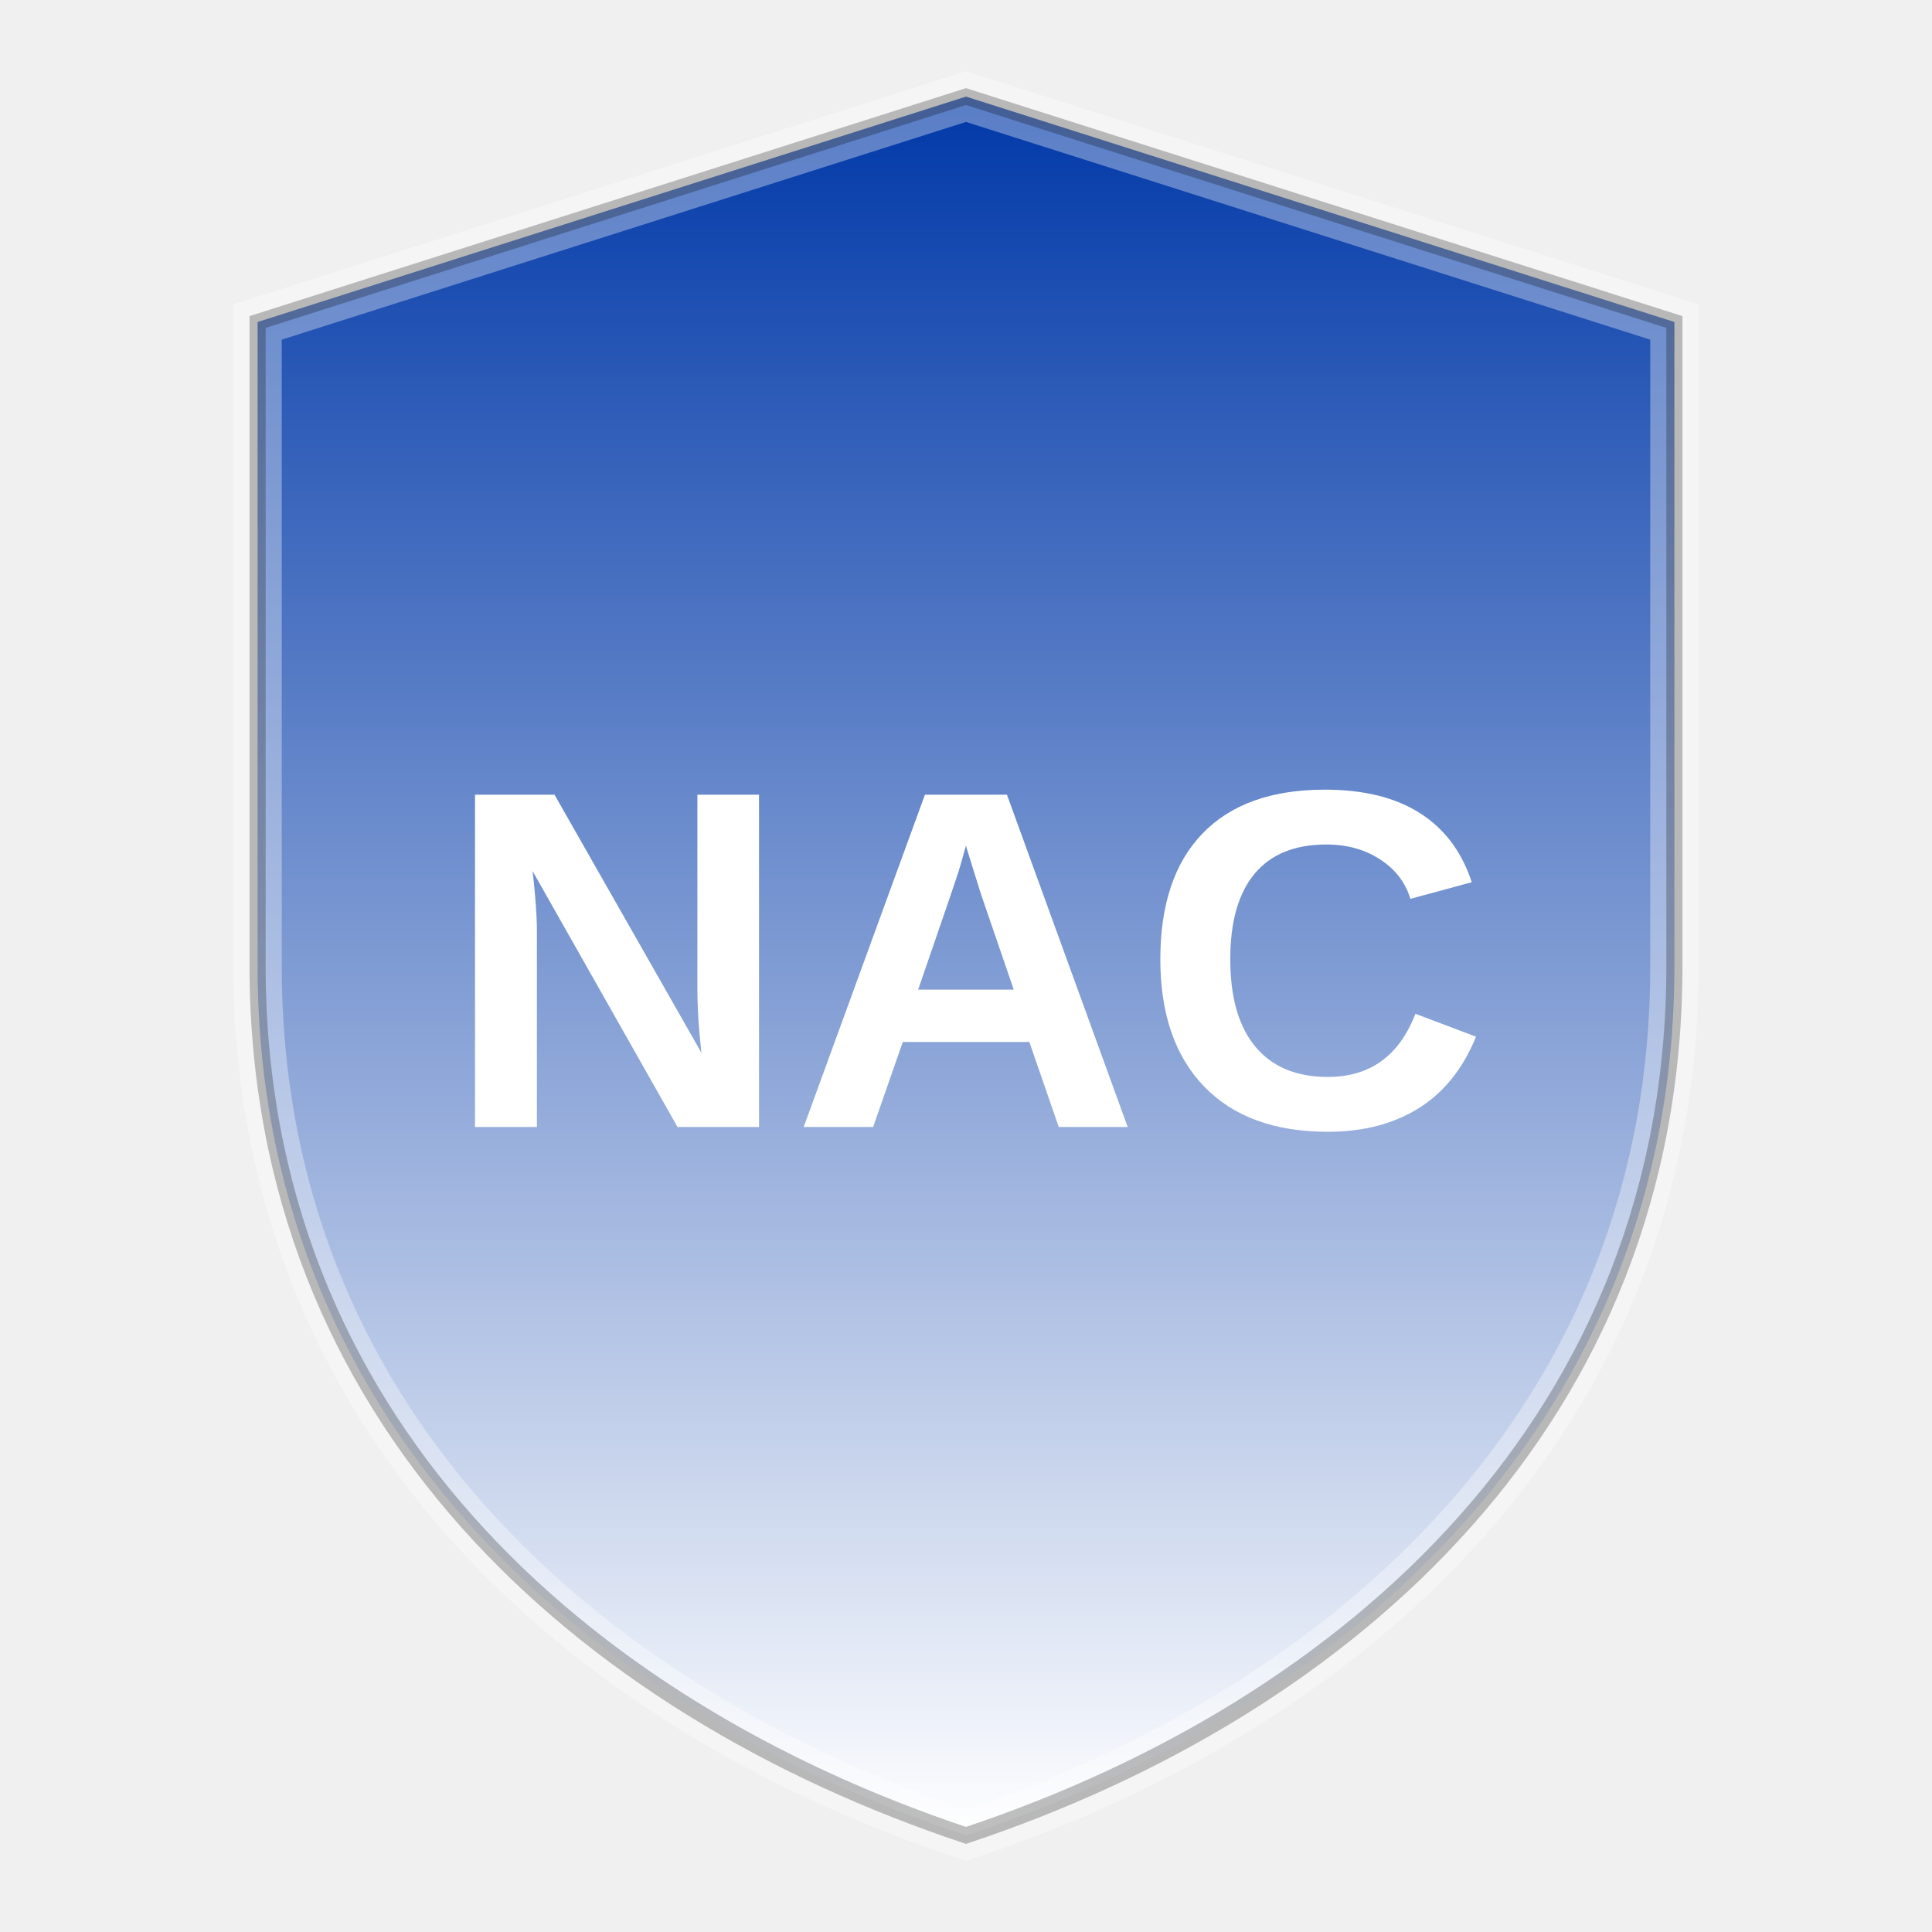
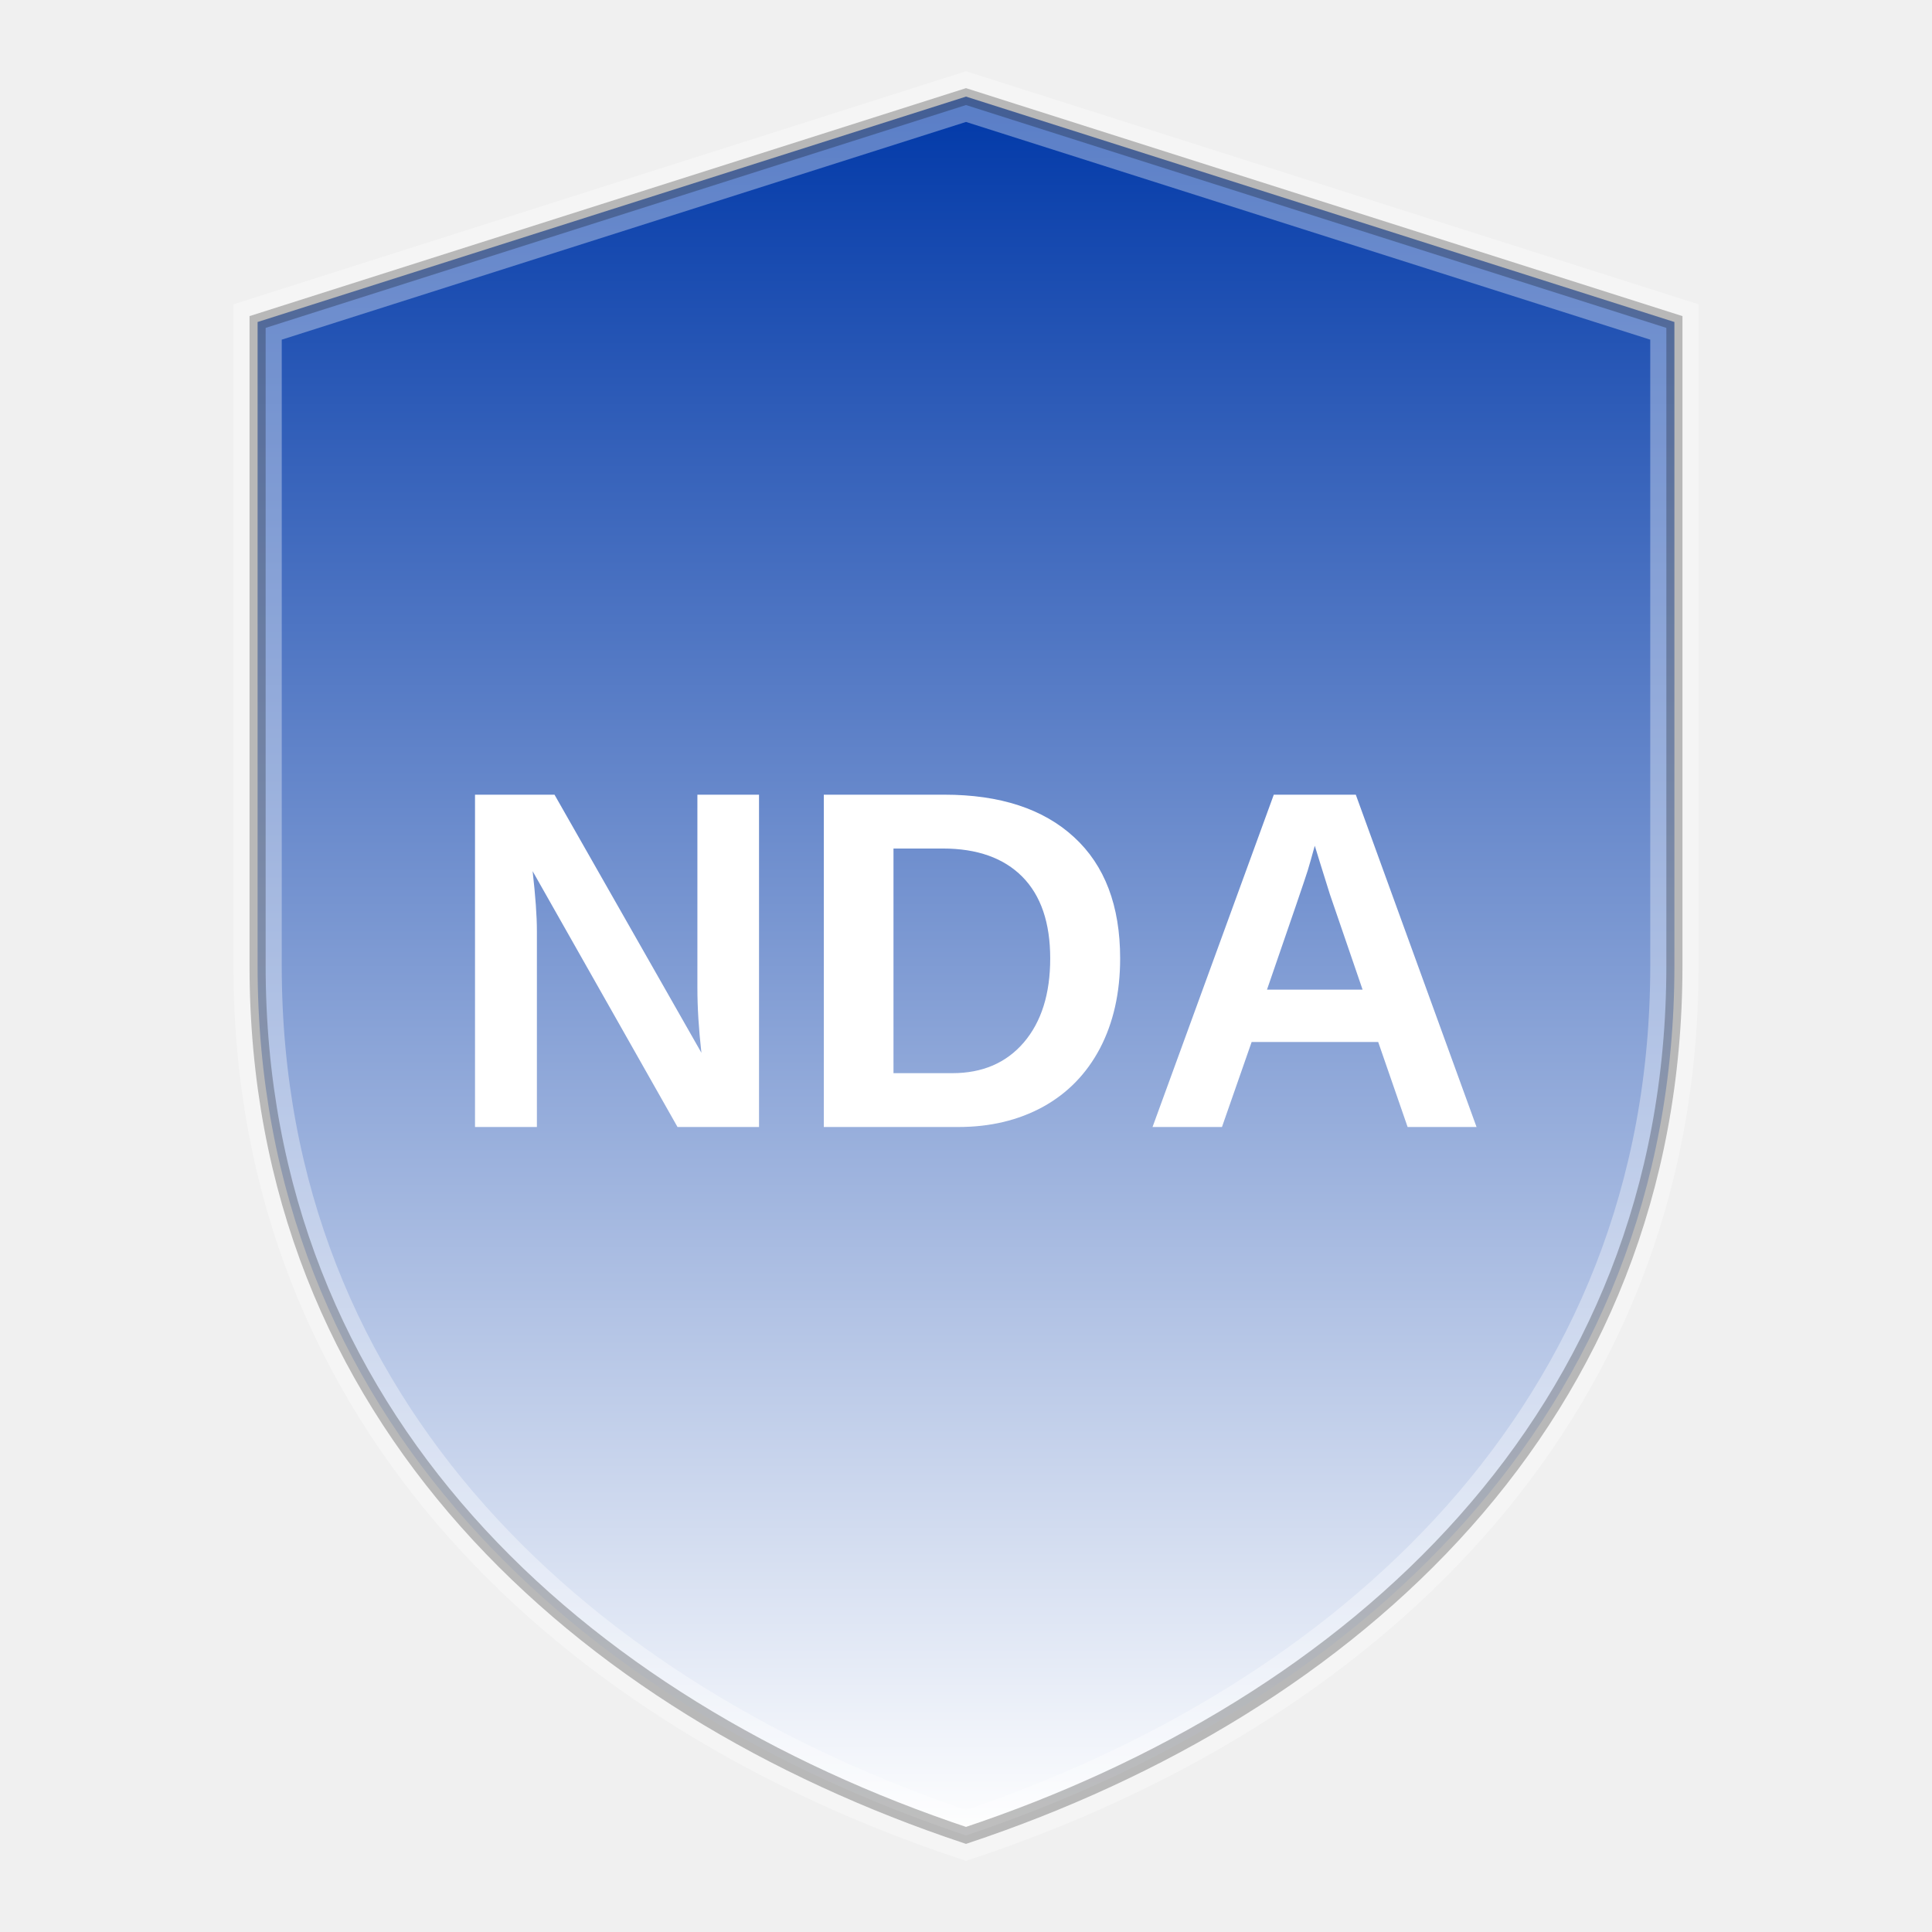
- <svg xmlns="http://www.w3.org/2000/svg" viewBox="0 0 120 120" width="120" height="120" role="img" aria-label="Nacional">
+ <svg xmlns="http://www.w3.org/2000/svg" viewBox="0 0 120 120" width="120" height="120" role="img" aria-label="Nacional de Asunción">
  <defs>
    <linearGradient id="g" x1="0" y1="0" x2="0" y2="1">
      <stop offset="0" stop-color="#0038A8" />
      <stop offset="1" stop-color="#FFFFFF" />
    </linearGradient>
  </defs>
  <path d="M60 6 L104 20 V60 C104 88 84 106 60 114 C36 106 16 88 16 60 V20 Z" fill="url(#g)" stroke="#ffffff" stroke-opacity="0.35" stroke-width="3" />
  <path d="M60 6 L104 20 V60 C104 88 84 106 60 114 C36 106 16 88 16 60 V20 Z" fill="none" stroke="#000000" stroke-opacity="0.25" stroke-width="1" />
-   <text x="60" y="70" text-anchor="middle" font-family="Arial, Helvetica, sans-serif" font-size="30" font-weight="800" fill="#ffffff">NAC</text>
+   <text x="60" y="70" text-anchor="middle" font-family="Arial, Helvetica, sans-serif" font-size="30" font-weight="800" fill="#ffffff">NDA</text>
</svg>
